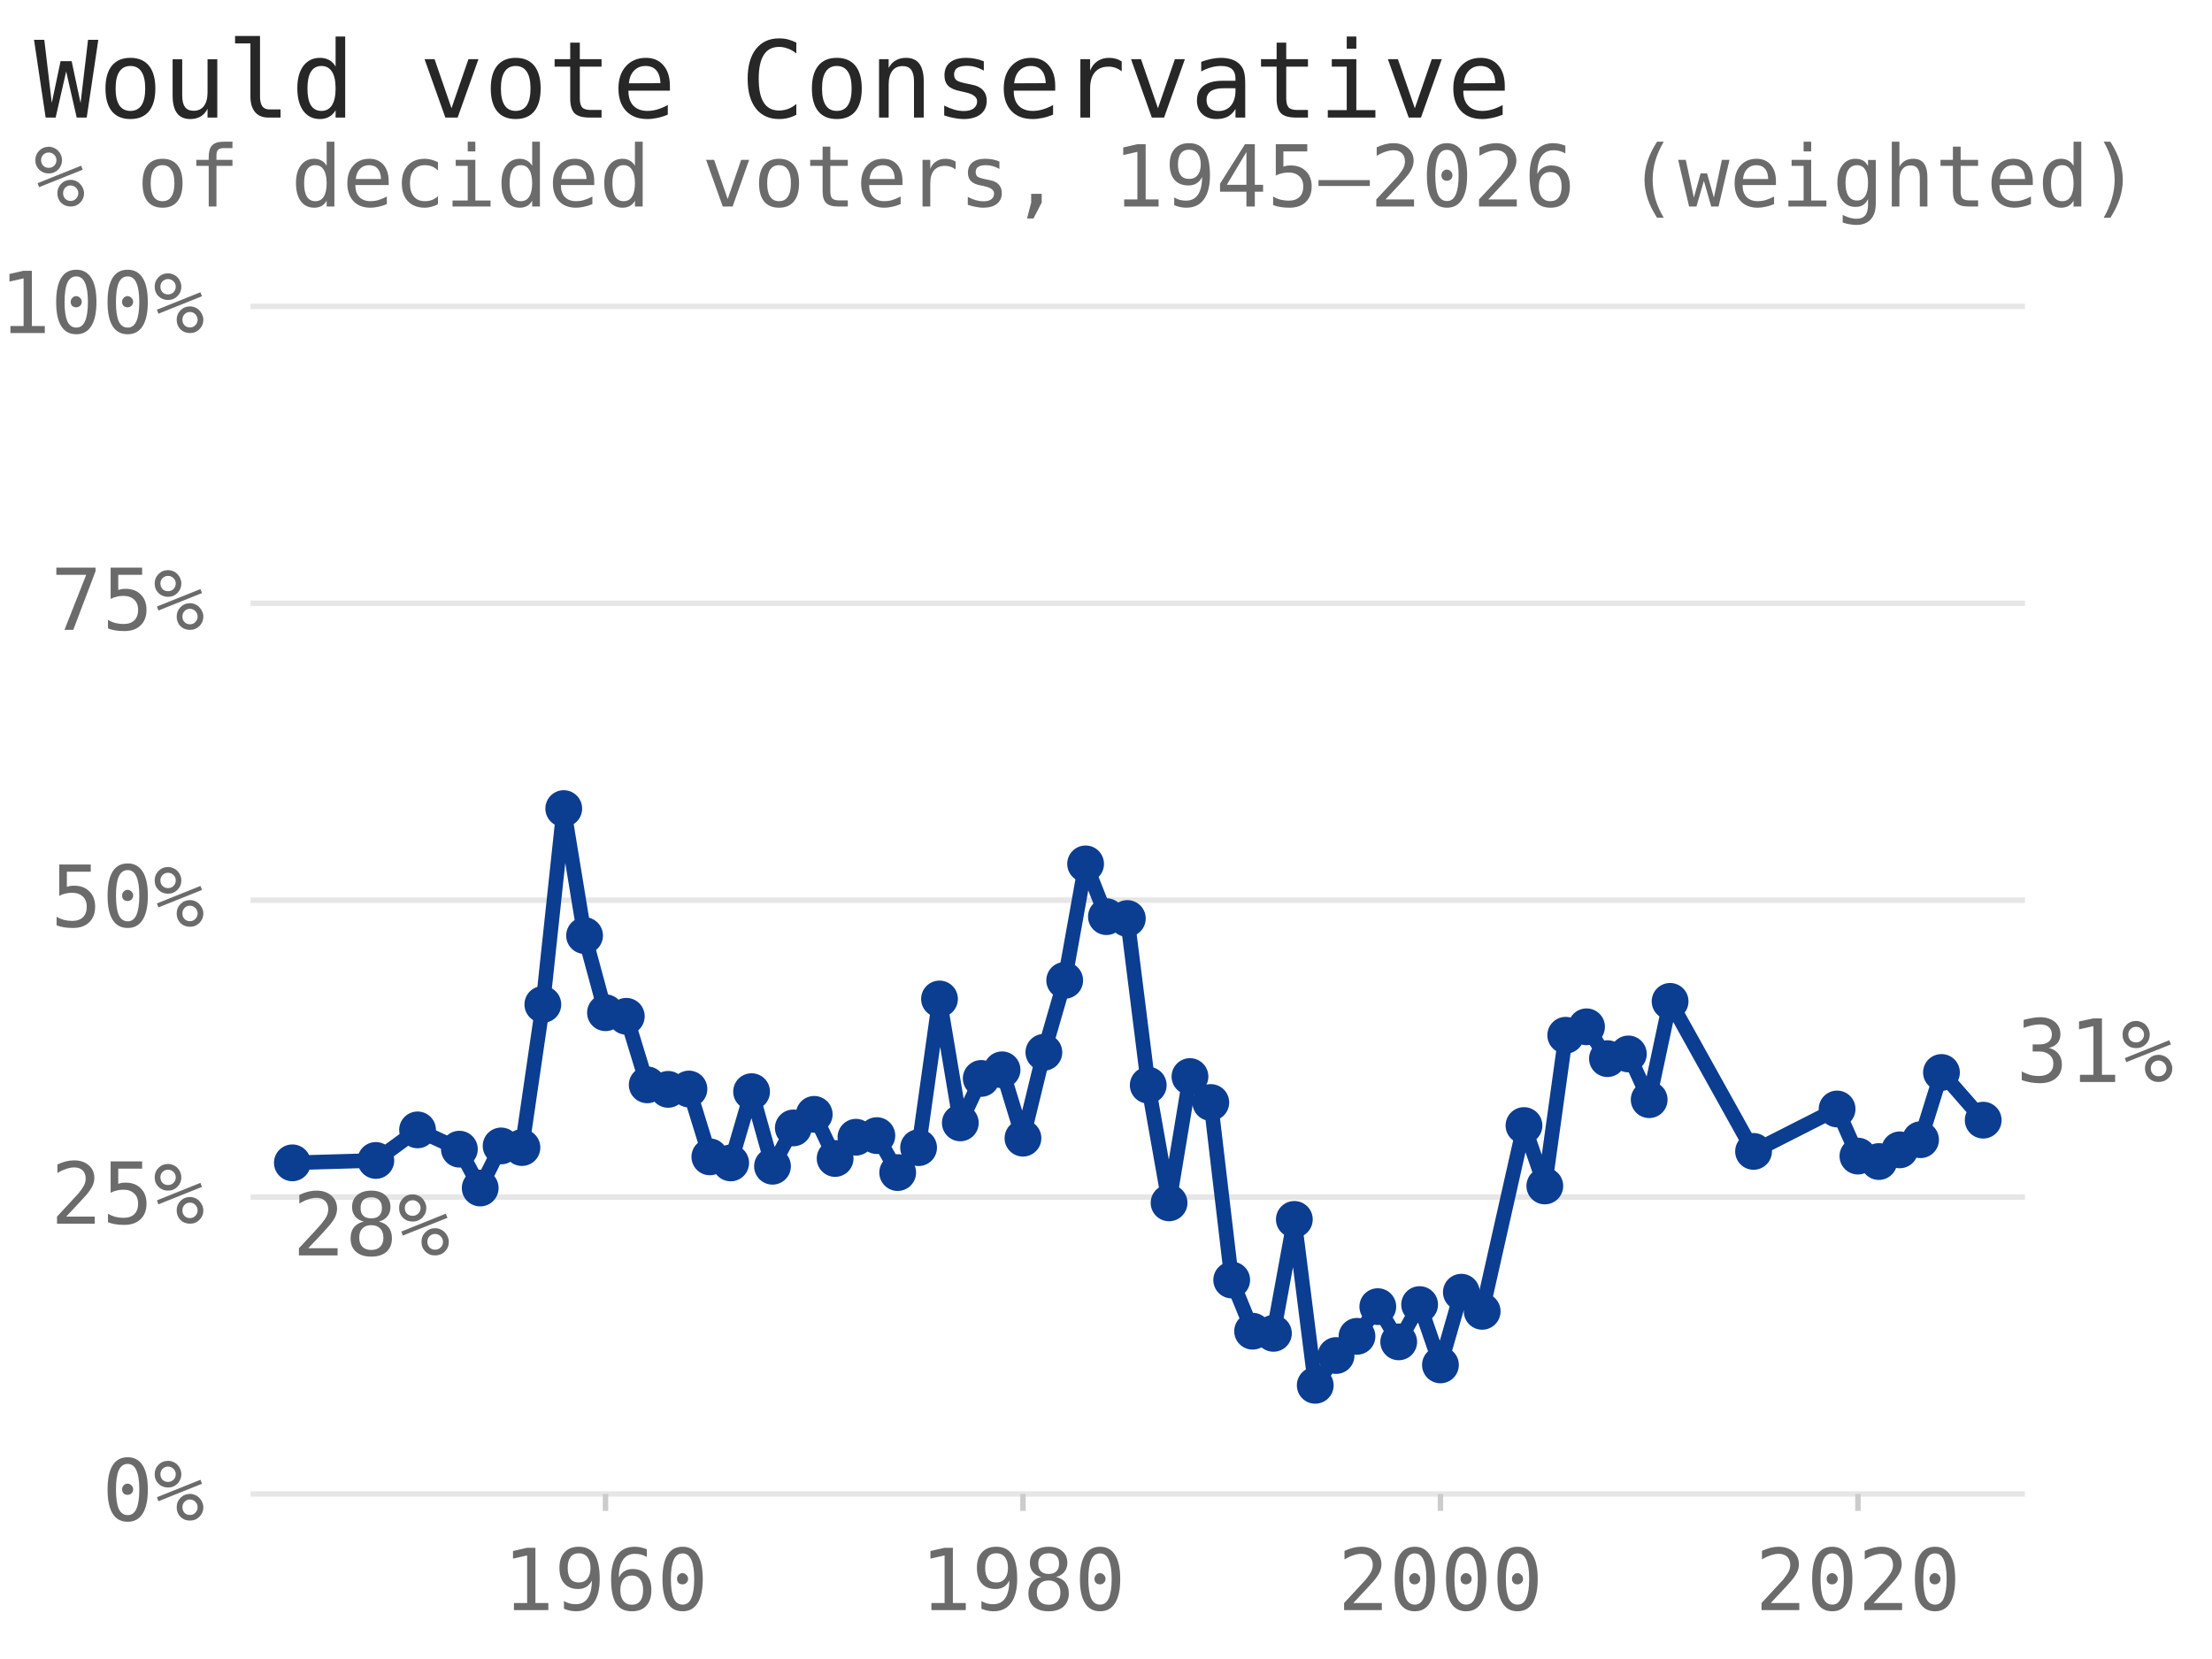
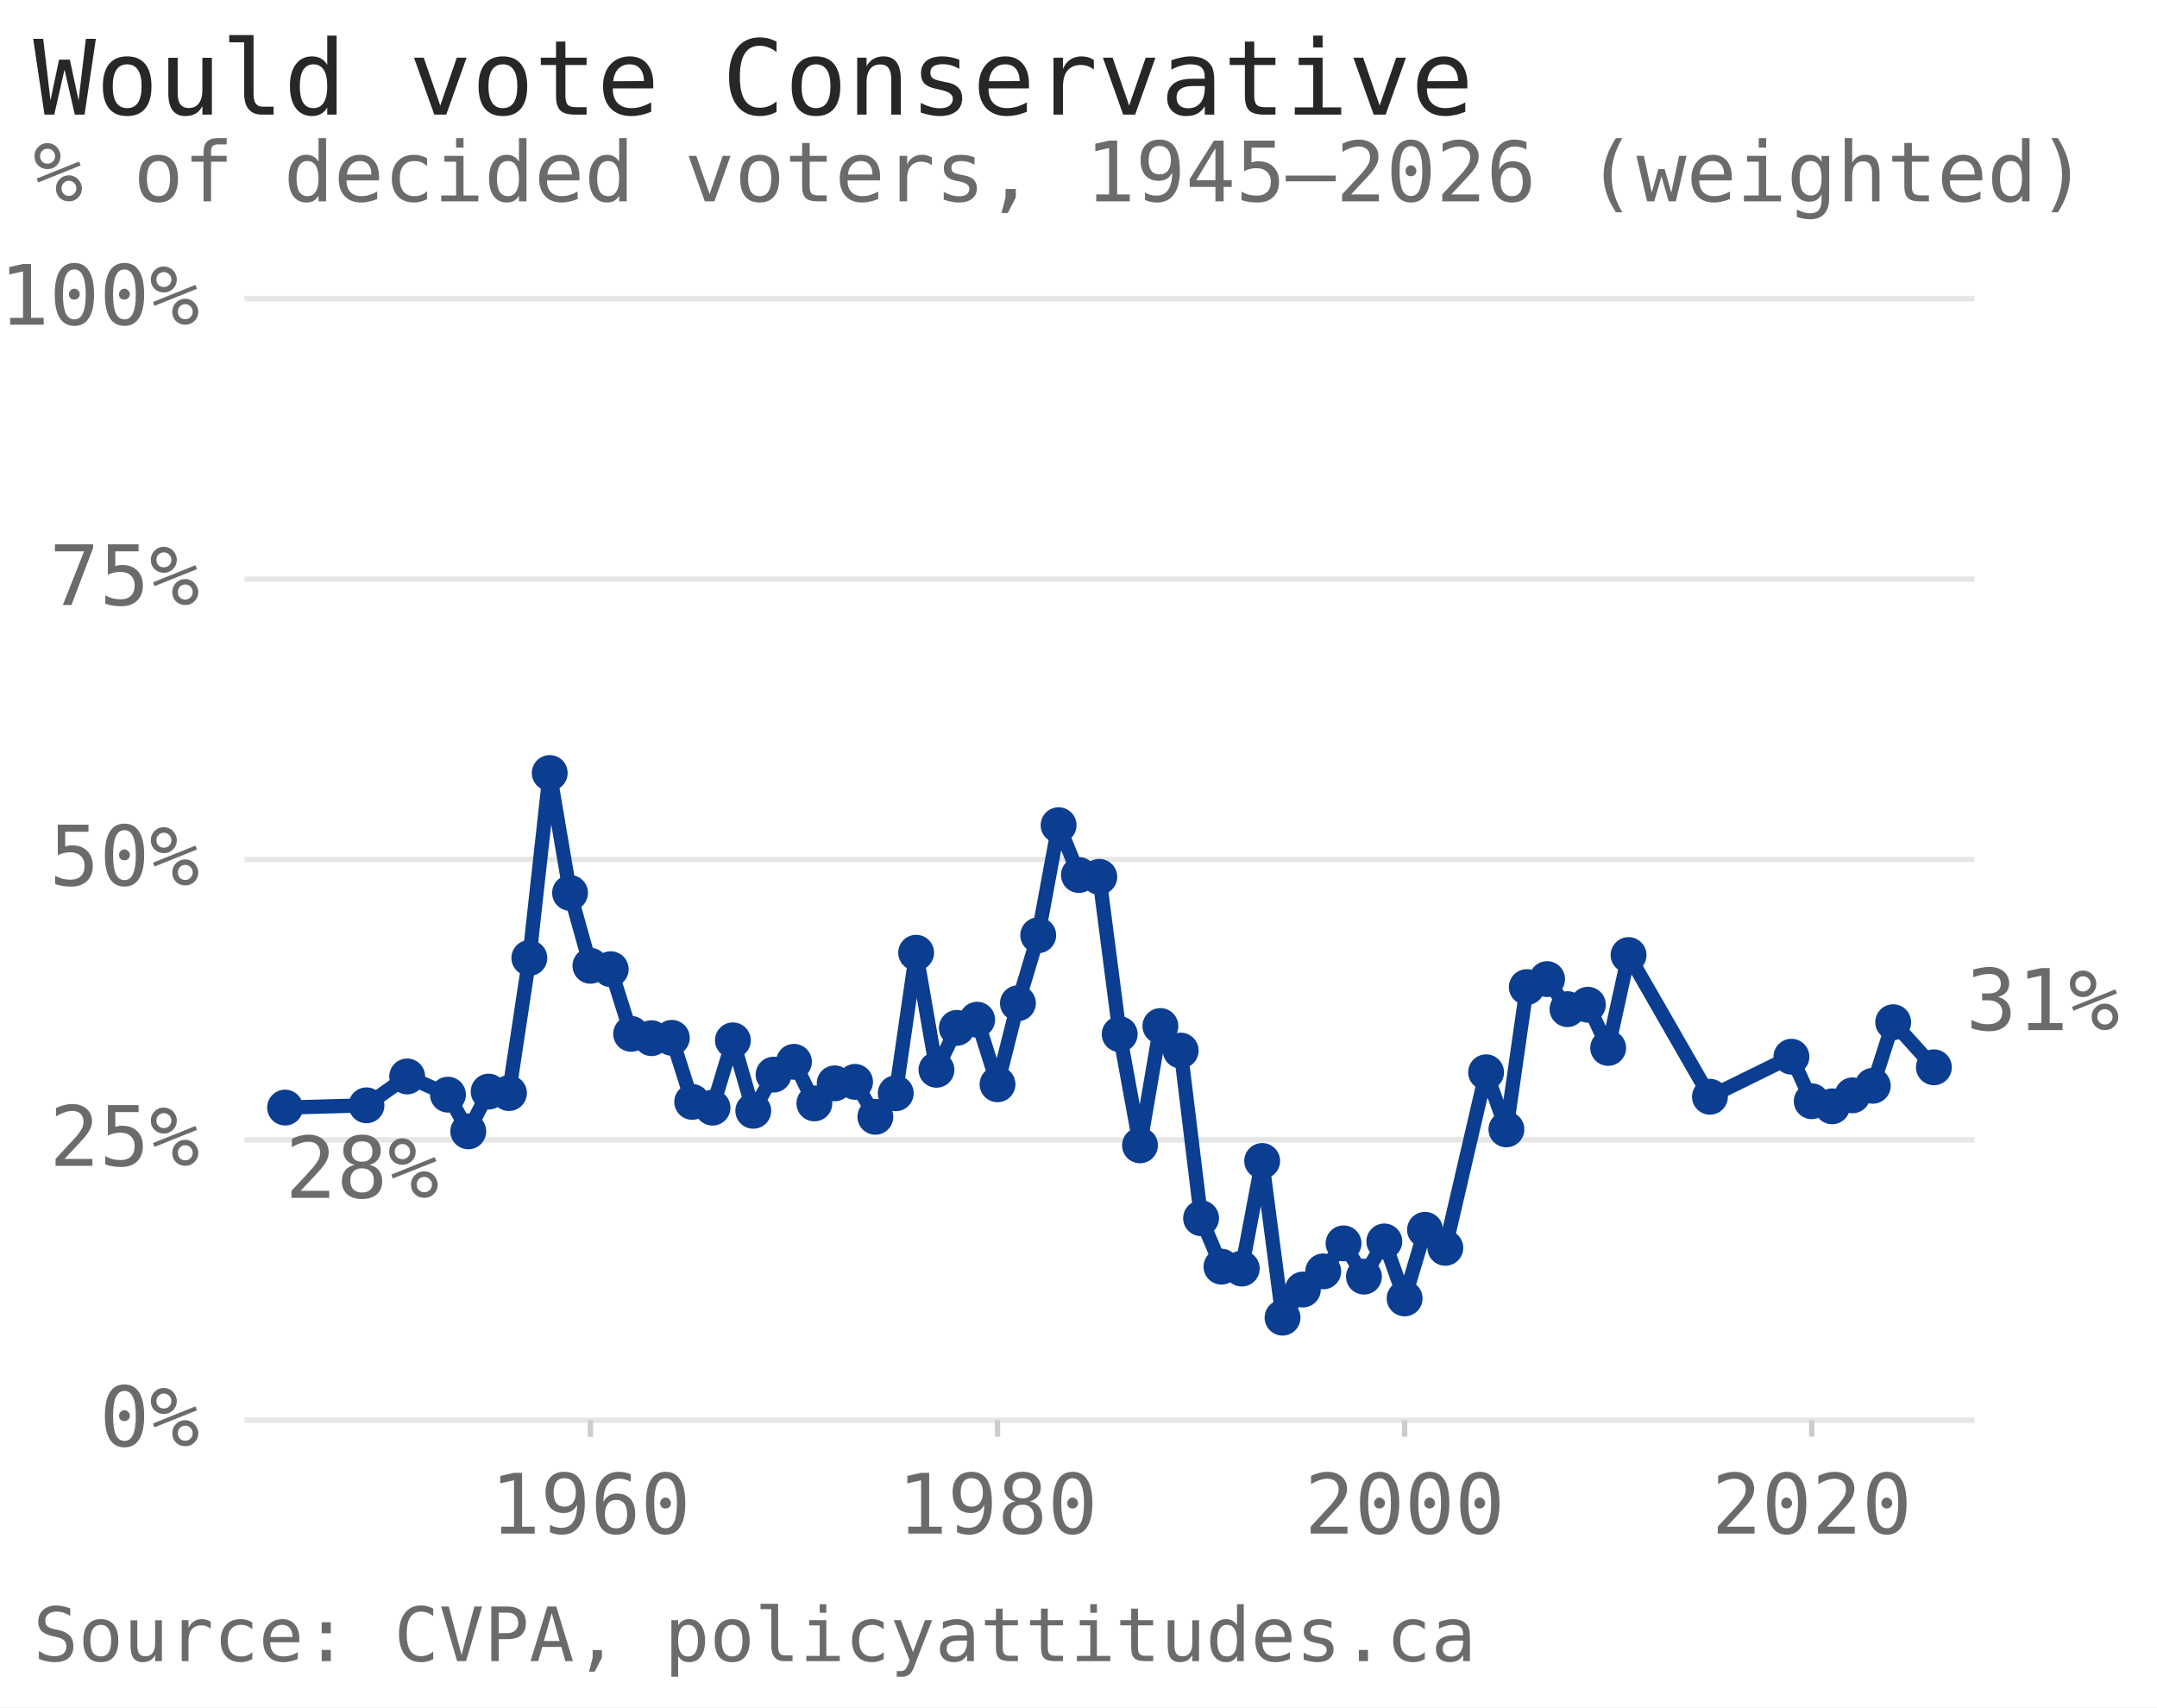
- <svg xmlns="http://www.w3.org/2000/svg" width="259.20pt" height="194.40pt" viewBox="0 0 259.20 194.40">
+ <svg xmlns="http://www.w3.org/2000/svg" width="259.20pt" height="205.20pt" viewBox="0 0 259.20 205.20">
  <g id="would-vote-conservative" class="svglite">
    <defs>
      <style type="text/css">
    .svglite line, .svglite polyline, .svglite polygon, .svglite path, .svglite rect, .svglite circle {
      fill: none;
      stroke: #000000;
      stroke-linecap: round;
      stroke-linejoin: round;
      stroke-miterlimit: 10.00;
    }
    .svglite text {
      white-space: pre;
    }
    .svglite g.glyphgroup path {
      fill: inherit;
      stroke: none;
    }
  </style>
    </defs>
    <rect width="100%" height="100%" style="stroke: none; fill: #FFFFFF;" />
    <defs>
-       <clipPath id="would-vote-conservative-cpMC4wMHwyNTkuMjB8MC4wMHwxOTQuNDA=">
-         <rect x="0.00" y="0.00" width="259.20" height="194.40" />
+       <clipPath id="would-vote-conservative-cpMC4wMHwyNTkuMjB8MC4wMHwyMDUuMjA=">
+         <rect x="0.00" y="0.00" width="259.20" height="205.20" />
      </clipPath>
    </defs>
-     <g clip-path="url(#would-vote-conservative-cpMC4wMHwyNTkuMjB8MC4wMHwxOTQuNDA=)">
-       <rect x="0.00" y="-0" width="259.20" height="194.40" style="stroke-width: 1.16; stroke: none; fill: #FFFFFF;" />
-       <polyline points="29.36,175.06 237.28,175.06 " style="stroke-width: 0.64; stroke: #E6E6E6; stroke-linecap: butt;" />
-       <polyline points="29.36,140.27 237.28,140.27 " style="stroke-width: 0.64; stroke: #E6E6E6; stroke-linecap: butt;" />
-       <polyline points="29.36,105.48 237.28,105.48 " style="stroke-width: 0.64; stroke: #E6E6E6; stroke-linecap: butt;" />
-       <polyline points="29.36,70.69 237.28,70.69 " style="stroke-width: 0.64; stroke: #E6E6E6; stroke-linecap: butt;" />
+     <g clip-path="url(#would-vote-conservative-cpMC4wMHwyNTkuMjB8MC4wMHwyMDUuMjA=)">
+       <rect x="0.00" y="0.00" width="259.20" height="205.20" style="stroke-width: 1.16; stroke: none; fill: #FFFFFF;" />
+       <polyline points="29.36,170.70 237.28,170.70 " style="stroke-width: 0.64; stroke: #E6E6E6; stroke-linecap: butt;" />
+       <polyline points="29.36,137.00 237.28,137.00 " style="stroke-width: 0.64; stroke: #E6E6E6; stroke-linecap: butt;" />
+       <polyline points="29.36,103.30 237.28,103.30 " style="stroke-width: 0.64; stroke: #E6E6E6; stroke-linecap: butt;" />
+       <polyline points="29.36,69.60 237.28,69.60 " style="stroke-width: 0.64; stroke: #E6E6E6; stroke-linecap: butt;" />
      <polyline points="29.36,35.90 237.28,35.90 " style="stroke-width: 0.64; stroke: #E6E6E6; stroke-linecap: butt;" />
-       <polyline points="34.26,136.26 44.04,135.98 48.93,132.40 53.83,134.66 56.27,139.21 58.72,134.28 61.16,134.47 63.61,117.70 66.06,94.75 68.50,109.63 70.95,118.67 73.39,119.09 75.84,127.12 78.29,127.65 80.73,127.61 83.18,135.56 85.62,136.27 88.07,127.92 90.52,136.66 92.96,132.17 95.41,130.58 97.86,135.75 100.30,133.26 102.75,133.07 105.19,137.40 107.64,134.48 110.09,117.06 112.53,131.58 114.98,126.37 117.42,125.36 119.87,133.37 122.32,123.31 124.76,114.88 127.21,101.23 129.65,107.41 132.10,107.63 134.55,127.16 136.99,140.95 139.44,126.15 141.88,129.19 144.33,149.99 146.78,155.99 149.22,156.24 151.67,142.89 154.12,162.33 156.56,158.84 159.01,156.59 161.45,153.11 163.90,157.24 166.35,152.87 168.79,159.94 171.24,151.42 173.68,153.66 178.58,131.89 181.02,138.97 183.47,121.31 185.91,120.32 188.36,124.05 190.81,123.50 193.25,128.86 195.70,117.34 205.48,134.92 215.27,129.95 217.71,135.47 220.16,136.11 222.61,134.74 225.05,133.55 227.50,125.67 232.39,131.26 " style="stroke-width: 1.71; stroke: #0B3D91; stroke-linecap: butt;" />
-       <circle cx="34.26" cy="136.26" r="1.77" style="stroke-width: 0.77; stroke: #0B3D91; fill: #0B3D91;" />
-       <circle cx="44.04" cy="135.98" r="1.77" style="stroke-width: 0.77; stroke: #0B3D91; fill: #0B3D91;" />
-       <circle cx="48.93" cy="132.40" r="1.77" style="stroke-width: 0.77; stroke: #0B3D91; fill: #0B3D91;" />
-       <circle cx="53.83" cy="134.66" r="1.77" style="stroke-width: 0.77; stroke: #0B3D91; fill: #0B3D91;" />
-       <circle cx="56.27" cy="139.21" r="1.77" style="stroke-width: 0.77; stroke: #0B3D91; fill: #0B3D91;" />
-       <circle cx="58.72" cy="134.28" r="1.77" style="stroke-width: 0.77; stroke: #0B3D91; fill: #0B3D91;" />
-       <circle cx="61.16" cy="134.47" r="1.77" style="stroke-width: 0.77; stroke: #0B3D91; fill: #0B3D91;" />
-       <circle cx="63.61" cy="117.70" r="1.77" style="stroke-width: 0.77; stroke: #0B3D91; fill: #0B3D91;" />
-       <circle cx="66.06" cy="94.75" r="1.77" style="stroke-width: 0.77; stroke: #0B3D91; fill: #0B3D91;" />
-       <circle cx="68.50" cy="109.63" r="1.77" style="stroke-width: 0.77; stroke: #0B3D91; fill: #0B3D91;" />
-       <circle cx="70.95" cy="118.67" r="1.77" style="stroke-width: 0.77; stroke: #0B3D91; fill: #0B3D91;" />
-       <circle cx="73.39" cy="119.09" r="1.77" style="stroke-width: 0.77; stroke: #0B3D91; fill: #0B3D91;" />
-       <circle cx="75.84" cy="127.12" r="1.77" style="stroke-width: 0.77; stroke: #0B3D91; fill: #0B3D91;" />
-       <circle cx="78.29" cy="127.65" r="1.77" style="stroke-width: 0.77; stroke: #0B3D91; fill: #0B3D91;" />
-       <circle cx="80.73" cy="127.61" r="1.77" style="stroke-width: 0.77; stroke: #0B3D91; fill: #0B3D91;" />
-       <circle cx="83.18" cy="135.56" r="1.77" style="stroke-width: 0.77; stroke: #0B3D91; fill: #0B3D91;" />
-       <circle cx="85.62" cy="136.27" r="1.77" style="stroke-width: 0.77; stroke: #0B3D91; fill: #0B3D91;" />
-       <circle cx="88.07" cy="127.92" r="1.77" style="stroke-width: 0.77; stroke: #0B3D91; fill: #0B3D91;" />
-       <circle cx="90.52" cy="136.66" r="1.77" style="stroke-width: 0.77; stroke: #0B3D91; fill: #0B3D91;" />
-       <circle cx="92.96" cy="132.17" r="1.77" style="stroke-width: 0.77; stroke: #0B3D91; fill: #0B3D91;" />
-       <circle cx="95.41" cy="130.58" r="1.77" style="stroke-width: 0.77; stroke: #0B3D91; fill: #0B3D91;" />
-       <circle cx="97.86" cy="135.75" r="1.77" style="stroke-width: 0.77; stroke: #0B3D91; fill: #0B3D91;" />
-       <circle cx="100.30" cy="133.26" r="1.77" style="stroke-width: 0.77; stroke: #0B3D91; fill: #0B3D91;" />
-       <circle cx="102.75" cy="133.07" r="1.77" style="stroke-width: 0.77; stroke: #0B3D91; fill: #0B3D91;" />
-       <circle cx="105.19" cy="137.40" r="1.77" style="stroke-width: 0.77; stroke: #0B3D91; fill: #0B3D91;" />
-       <circle cx="107.64" cy="134.48" r="1.77" style="stroke-width: 0.77; stroke: #0B3D91; fill: #0B3D91;" />
-       <circle cx="110.09" cy="117.06" r="1.77" style="stroke-width: 0.77; stroke: #0B3D91; fill: #0B3D91;" />
-       <circle cx="112.53" cy="131.58" r="1.77" style="stroke-width: 0.77; stroke: #0B3D91; fill: #0B3D91;" />
-       <circle cx="114.98" cy="126.37" r="1.77" style="stroke-width: 0.77; stroke: #0B3D91; fill: #0B3D91;" />
-       <circle cx="117.42" cy="125.36" r="1.77" style="stroke-width: 0.77; stroke: #0B3D91; fill: #0B3D91;" />
-       <circle cx="119.87" cy="133.37" r="1.77" style="stroke-width: 0.77; stroke: #0B3D91; fill: #0B3D91;" />
-       <circle cx="122.32" cy="123.31" r="1.77" style="stroke-width: 0.77; stroke: #0B3D91; fill: #0B3D91;" />
-       <circle cx="124.76" cy="114.88" r="1.77" style="stroke-width: 0.77; stroke: #0B3D91; fill: #0B3D91;" />
-       <circle cx="127.21" cy="101.23" r="1.77" style="stroke-width: 0.77; stroke: #0B3D91; fill: #0B3D91;" />
-       <circle cx="129.65" cy="107.41" r="1.77" style="stroke-width: 0.77; stroke: #0B3D91; fill: #0B3D91;" />
-       <circle cx="132.10" cy="107.63" r="1.77" style="stroke-width: 0.77; stroke: #0B3D91; fill: #0B3D91;" />
-       <circle cx="134.55" cy="127.16" r="1.77" style="stroke-width: 0.77; stroke: #0B3D91; fill: #0B3D91;" />
-       <circle cx="136.99" cy="140.95" r="1.77" style="stroke-width: 0.77; stroke: #0B3D91; fill: #0B3D91;" />
-       <circle cx="139.44" cy="126.15" r="1.77" style="stroke-width: 0.77; stroke: #0B3D91; fill: #0B3D91;" />
-       <circle cx="141.88" cy="129.19" r="1.77" style="stroke-width: 0.77; stroke: #0B3D91; fill: #0B3D91;" />
-       <circle cx="144.33" cy="149.99" r="1.77" style="stroke-width: 0.77; stroke: #0B3D91; fill: #0B3D91;" />
-       <circle cx="146.78" cy="155.99" r="1.77" style="stroke-width: 0.77; stroke: #0B3D91; fill: #0B3D91;" />
-       <circle cx="149.22" cy="156.24" r="1.77" style="stroke-width: 0.77; stroke: #0B3D91; fill: #0B3D91;" />
-       <circle cx="151.67" cy="142.89" r="1.77" style="stroke-width: 0.77; stroke: #0B3D91; fill: #0B3D91;" />
-       <circle cx="154.12" cy="162.33" r="1.77" style="stroke-width: 0.77; stroke: #0B3D91; fill: #0B3D91;" />
-       <circle cx="156.56" cy="158.84" r="1.77" style="stroke-width: 0.77; stroke: #0B3D91; fill: #0B3D91;" />
-       <circle cx="159.01" cy="156.59" r="1.77" style="stroke-width: 0.77; stroke: #0B3D91; fill: #0B3D91;" />
-       <circle cx="161.45" cy="153.11" r="1.77" style="stroke-width: 0.77; stroke: #0B3D91; fill: #0B3D91;" />
-       <circle cx="163.90" cy="157.24" r="1.77" style="stroke-width: 0.77; stroke: #0B3D91; fill: #0B3D91;" />
-       <circle cx="166.35" cy="152.87" r="1.77" style="stroke-width: 0.77; stroke: #0B3D91; fill: #0B3D91;" />
-       <circle cx="168.79" cy="159.94" r="1.77" style="stroke-width: 0.77; stroke: #0B3D91; fill: #0B3D91;" />
-       <circle cx="171.24" cy="151.42" r="1.77" style="stroke-width: 0.77; stroke: #0B3D91; fill: #0B3D91;" />
-       <circle cx="173.68" cy="153.66" r="1.77" style="stroke-width: 0.77; stroke: #0B3D91; fill: #0B3D91;" />
-       <circle cx="178.58" cy="131.89" r="1.77" style="stroke-width: 0.77; stroke: #0B3D91; fill: #0B3D91;" />
-       <circle cx="181.02" cy="138.97" r="1.77" style="stroke-width: 0.77; stroke: #0B3D91; fill: #0B3D91;" />
-       <circle cx="183.47" cy="121.31" r="1.77" style="stroke-width: 0.77; stroke: #0B3D91; fill: #0B3D91;" />
-       <circle cx="185.91" cy="120.32" r="1.77" style="stroke-width: 0.77; stroke: #0B3D91; fill: #0B3D91;" />
-       <circle cx="188.36" cy="124.05" r="1.77" style="stroke-width: 0.77; stroke: #0B3D91; fill: #0B3D91;" />
-       <circle cx="190.81" cy="123.50" r="1.77" style="stroke-width: 0.77; stroke: #0B3D91; fill: #0B3D91;" />
-       <circle cx="193.25" cy="128.86" r="1.77" style="stroke-width: 0.77; stroke: #0B3D91; fill: #0B3D91;" />
-       <circle cx="195.70" cy="117.34" r="1.77" style="stroke-width: 0.77; stroke: #0B3D91; fill: #0B3D91;" />
-       <circle cx="205.48" cy="134.92" r="1.77" style="stroke-width: 0.77; stroke: #0B3D91; fill: #0B3D91;" />
-       <circle cx="215.27" cy="129.95" r="1.77" style="stroke-width: 0.77; stroke: #0B3D91; fill: #0B3D91;" />
-       <circle cx="217.71" cy="135.47" r="1.77" style="stroke-width: 0.77; stroke: #0B3D91; fill: #0B3D91;" />
-       <circle cx="220.16" cy="136.11" r="1.77" style="stroke-width: 0.77; stroke: #0B3D91; fill: #0B3D91;" />
-       <circle cx="222.61" cy="134.74" r="1.77" style="stroke-width: 0.77; stroke: #0B3D91; fill: #0B3D91;" />
-       <circle cx="225.05" cy="133.55" r="1.77" style="stroke-width: 0.77; stroke: #0B3D91; fill: #0B3D91;" />
-       <circle cx="227.50" cy="125.67" r="1.77" style="stroke-width: 0.77; stroke: #0B3D91; fill: #0B3D91;" />
-       <circle cx="232.39" cy="131.26" r="1.77" style="stroke-width: 0.77; stroke: #0B3D91; fill: #0B3D91;" />
-       <text x="34.26" y="147.11" style="font-size: 10.24px;fill: #6B6B6B; font-family: &quot;Inconsolata&quot;;">28%</text>
-       <text x="236.22" y="126.79" style="font-size: 10.24px;fill: #6B6B6B; font-family: &quot;Inconsolata&quot;;">31%</text>
-       <text x="23.99" y="178.18" text-anchor="end" style="font-size: 10.00px;fill: #6B6B6B; font-family: &quot;Inconsolata&quot;;">0%</text>
-       <text x="23.99" y="143.39" text-anchor="end" style="font-size: 10.00px;fill: #6B6B6B; font-family: &quot;Inconsolata&quot;;">25%</text>
-       <text x="23.99" y="108.60" text-anchor="end" style="font-size: 10.00px;fill: #6B6B6B; font-family: &quot;Inconsolata&quot;;">50%</text>
-       <text x="23.99" y="73.81" text-anchor="end" style="font-size: 10.00px;fill: #6B6B6B; font-family: &quot;Inconsolata&quot;;">75%</text>
+       <polyline points="34.26,133.12 44.04,132.85 48.93,129.38 53.83,131.57 56.27,135.98 58.72,131.20 61.16,131.38 63.61,115.14 66.06,92.91 68.50,107.32 70.95,116.08 73.39,116.49 75.84,124.26 78.29,124.78 80.73,124.74 83.18,132.44 85.62,133.13 88.07,125.04 90.52,133.51 92.96,129.16 95.41,127.62 97.86,132.62 100.30,130.21 102.75,130.03 105.19,134.23 107.64,131.40 110.09,114.51 112.53,128.58 114.98,123.54 117.42,122.56 119.87,130.32 122.32,120.58 124.76,112.41 127.21,99.18 129.65,105.17 132.10,105.39 134.55,124.30 136.99,137.66 139.44,123.32 141.88,126.27 144.33,146.42 146.78,152.24 149.22,152.47 151.67,139.54 154.12,158.37 156.56,154.99 159.01,152.81 161.45,149.44 163.90,153.44 166.35,149.21 168.79,156.06 171.24,147.81 173.68,149.98 178.58,128.88 181.02,135.74 183.47,118.64 185.91,117.68 188.36,121.29 190.81,120.76 193.25,125.95 195.70,114.79 205.48,131.82 215.27,127.01 217.71,132.36 220.16,132.97 222.61,131.65 225.05,130.50 227.50,122.86 232.39,128.28 " style="stroke-width: 1.71; stroke: #0B3D91; stroke-linecap: butt;" />
+       <circle cx="34.26" cy="133.12" r="1.77" style="stroke-width: 0.77; stroke: #0B3D91; fill: #0B3D91;" />
+       <circle cx="44.04" cy="132.85" r="1.77" style="stroke-width: 0.77; stroke: #0B3D91; fill: #0B3D91;" />
+       <circle cx="48.93" cy="129.38" r="1.77" style="stroke-width: 0.77; stroke: #0B3D91; fill: #0B3D91;" />
+       <circle cx="53.83" cy="131.57" r="1.77" style="stroke-width: 0.77; stroke: #0B3D91; fill: #0B3D91;" />
+       <circle cx="56.27" cy="135.98" r="1.77" style="stroke-width: 0.77; stroke: #0B3D91; fill: #0B3D91;" />
+       <circle cx="58.72" cy="131.20" r="1.77" style="stroke-width: 0.77; stroke: #0B3D91; fill: #0B3D91;" />
+       <circle cx="61.16" cy="131.38" r="1.77" style="stroke-width: 0.77; stroke: #0B3D91; fill: #0B3D91;" />
+       <circle cx="63.61" cy="115.14" r="1.77" style="stroke-width: 0.77; stroke: #0B3D91; fill: #0B3D91;" />
+       <circle cx="66.06" cy="92.91" r="1.77" style="stroke-width: 0.77; stroke: #0B3D91; fill: #0B3D91;" />
+       <circle cx="68.50" cy="107.32" r="1.77" style="stroke-width: 0.77; stroke: #0B3D91; fill: #0B3D91;" />
+       <circle cx="70.95" cy="116.08" r="1.77" style="stroke-width: 0.77; stroke: #0B3D91; fill: #0B3D91;" />
+       <circle cx="73.39" cy="116.49" r="1.77" style="stroke-width: 0.77; stroke: #0B3D91; fill: #0B3D91;" />
+       <circle cx="75.84" cy="124.26" r="1.77" style="stroke-width: 0.77; stroke: #0B3D91; fill: #0B3D91;" />
+       <circle cx="78.29" cy="124.78" r="1.77" style="stroke-width: 0.77; stroke: #0B3D91; fill: #0B3D91;" />
+       <circle cx="80.73" cy="124.74" r="1.77" style="stroke-width: 0.77; stroke: #0B3D91; fill: #0B3D91;" />
+       <circle cx="83.18" cy="132.44" r="1.77" style="stroke-width: 0.77; stroke: #0B3D91; fill: #0B3D91;" />
+       <circle cx="85.62" cy="133.13" r="1.77" style="stroke-width: 0.77; stroke: #0B3D91; fill: #0B3D91;" />
+       <circle cx="88.07" cy="125.04" r="1.77" style="stroke-width: 0.77; stroke: #0B3D91; fill: #0B3D91;" />
+       <circle cx="90.52" cy="133.51" r="1.77" style="stroke-width: 0.77; stroke: #0B3D91; fill: #0B3D91;" />
+       <circle cx="92.96" cy="129.16" r="1.77" style="stroke-width: 0.77; stroke: #0B3D91; fill: #0B3D91;" />
+       <circle cx="95.41" cy="127.62" r="1.77" style="stroke-width: 0.77; stroke: #0B3D91; fill: #0B3D91;" />
+       <circle cx="97.86" cy="132.62" r="1.77" style="stroke-width: 0.77; stroke: #0B3D91; fill: #0B3D91;" />
+       <circle cx="100.30" cy="130.21" r="1.77" style="stroke-width: 0.77; stroke: #0B3D91; fill: #0B3D91;" />
+       <circle cx="102.75" cy="130.03" r="1.77" style="stroke-width: 0.77; stroke: #0B3D91; fill: #0B3D91;" />
+       <circle cx="105.19" cy="134.23" r="1.77" style="stroke-width: 0.77; stroke: #0B3D91; fill: #0B3D91;" />
+       <circle cx="107.64" cy="131.40" r="1.77" style="stroke-width: 0.77; stroke: #0B3D91; fill: #0B3D91;" />
+       <circle cx="110.09" cy="114.51" r="1.77" style="stroke-width: 0.77; stroke: #0B3D91; fill: #0B3D91;" />
+       <circle cx="112.53" cy="128.58" r="1.77" style="stroke-width: 0.77; stroke: #0B3D91; fill: #0B3D91;" />
+       <circle cx="114.98" cy="123.54" r="1.77" style="stroke-width: 0.77; stroke: #0B3D91; fill: #0B3D91;" />
+       <circle cx="117.42" cy="122.56" r="1.77" style="stroke-width: 0.77; stroke: #0B3D91; fill: #0B3D91;" />
+       <circle cx="119.87" cy="130.32" r="1.77" style="stroke-width: 0.77; stroke: #0B3D91; fill: #0B3D91;" />
+       <circle cx="122.32" cy="120.58" r="1.77" style="stroke-width: 0.77; stroke: #0B3D91; fill: #0B3D91;" />
+       <circle cx="124.76" cy="112.41" r="1.77" style="stroke-width: 0.77; stroke: #0B3D91; fill: #0B3D91;" />
+       <circle cx="127.21" cy="99.18" r="1.77" style="stroke-width: 0.77; stroke: #0B3D91; fill: #0B3D91;" />
+       <circle cx="129.65" cy="105.17" r="1.77" style="stroke-width: 0.77; stroke: #0B3D91; fill: #0B3D91;" />
+       <circle cx="132.10" cy="105.39" r="1.77" style="stroke-width: 0.77; stroke: #0B3D91; fill: #0B3D91;" />
+       <circle cx="134.55" cy="124.30" r="1.77" style="stroke-width: 0.77; stroke: #0B3D91; fill: #0B3D91;" />
+       <circle cx="136.99" cy="137.66" r="1.77" style="stroke-width: 0.77; stroke: #0B3D91; fill: #0B3D91;" />
+       <circle cx="139.44" cy="123.32" r="1.77" style="stroke-width: 0.77; stroke: #0B3D91; fill: #0B3D91;" />
+       <circle cx="141.88" cy="126.27" r="1.77" style="stroke-width: 0.77; stroke: #0B3D91; fill: #0B3D91;" />
+       <circle cx="144.33" cy="146.42" r="1.77" style="stroke-width: 0.77; stroke: #0B3D91; fill: #0B3D91;" />
+       <circle cx="146.78" cy="152.24" r="1.77" style="stroke-width: 0.77; stroke: #0B3D91; fill: #0B3D91;" />
+       <circle cx="149.22" cy="152.47" r="1.77" style="stroke-width: 0.77; stroke: #0B3D91; fill: #0B3D91;" />
+       <circle cx="151.67" cy="139.54" r="1.77" style="stroke-width: 0.77; stroke: #0B3D91; fill: #0B3D91;" />
+       <circle cx="154.12" cy="158.37" r="1.77" style="stroke-width: 0.77; stroke: #0B3D91; fill: #0B3D91;" />
+       <circle cx="156.56" cy="154.99" r="1.77" style="stroke-width: 0.77; stroke: #0B3D91; fill: #0B3D91;" />
+       <circle cx="159.01" cy="152.81" r="1.77" style="stroke-width: 0.77; stroke: #0B3D91; fill: #0B3D91;" />
+       <circle cx="161.45" cy="149.44" r="1.77" style="stroke-width: 0.77; stroke: #0B3D91; fill: #0B3D91;" />
+       <circle cx="163.90" cy="153.44" r="1.77" style="stroke-width: 0.77; stroke: #0B3D91; fill: #0B3D91;" />
+       <circle cx="166.35" cy="149.21" r="1.77" style="stroke-width: 0.77; stroke: #0B3D91; fill: #0B3D91;" />
+       <circle cx="168.79" cy="156.06" r="1.77" style="stroke-width: 0.77; stroke: #0B3D91; fill: #0B3D91;" />
+       <circle cx="171.24" cy="147.81" r="1.77" style="stroke-width: 0.77; stroke: #0B3D91; fill: #0B3D91;" />
+       <circle cx="173.68" cy="149.98" r="1.77" style="stroke-width: 0.77; stroke: #0B3D91; fill: #0B3D91;" />
+       <circle cx="178.58" cy="128.88" r="1.77" style="stroke-width: 0.77; stroke: #0B3D91; fill: #0B3D91;" />
+       <circle cx="181.02" cy="135.74" r="1.77" style="stroke-width: 0.77; stroke: #0B3D91; fill: #0B3D91;" />
+       <circle cx="183.47" cy="118.64" r="1.77" style="stroke-width: 0.77; stroke: #0B3D91; fill: #0B3D91;" />
+       <circle cx="185.91" cy="117.68" r="1.77" style="stroke-width: 0.77; stroke: #0B3D91; fill: #0B3D91;" />
+       <circle cx="188.36" cy="121.29" r="1.77" style="stroke-width: 0.77; stroke: #0B3D91; fill: #0B3D91;" />
+       <circle cx="190.81" cy="120.76" r="1.77" style="stroke-width: 0.77; stroke: #0B3D91; fill: #0B3D91;" />
+       <circle cx="193.25" cy="125.95" r="1.77" style="stroke-width: 0.77; stroke: #0B3D91; fill: #0B3D91;" />
+       <circle cx="195.70" cy="114.79" r="1.77" style="stroke-width: 0.77; stroke: #0B3D91; fill: #0B3D91;" />
+       <circle cx="205.48" cy="131.82" r="1.77" style="stroke-width: 0.77; stroke: #0B3D91; fill: #0B3D91;" />
+       <circle cx="215.27" cy="127.01" r="1.77" style="stroke-width: 0.77; stroke: #0B3D91; fill: #0B3D91;" />
+       <circle cx="217.71" cy="132.36" r="1.77" style="stroke-width: 0.77; stroke: #0B3D91; fill: #0B3D91;" />
+       <circle cx="220.16" cy="132.97" r="1.77" style="stroke-width: 0.77; stroke: #0B3D91; fill: #0B3D91;" />
+       <circle cx="222.61" cy="131.65" r="1.77" style="stroke-width: 0.77; stroke: #0B3D91; fill: #0B3D91;" />
+       <circle cx="225.05" cy="130.50" r="1.77" style="stroke-width: 0.77; stroke: #0B3D91; fill: #0B3D91;" />
+       <circle cx="227.50" cy="122.86" r="1.77" style="stroke-width: 0.77; stroke: #0B3D91; fill: #0B3D91;" />
+       <circle cx="232.39" cy="128.28" r="1.77" style="stroke-width: 0.77; stroke: #0B3D91; fill: #0B3D91;" />
+       <text x="34.26" y="143.97" style="font-size: 10.24px;fill: #6B6B6B; font-family: &quot;Inconsolata&quot;;">28%</text>
+       <text x="236.22" y="123.81" style="font-size: 10.24px;fill: #6B6B6B; font-family: &quot;Inconsolata&quot;;">31%</text>
+       <text x="23.99" y="173.82" text-anchor="end" style="font-size: 10.00px;fill: #6B6B6B; font-family: &quot;Inconsolata&quot;;">0%</text>
+       <text x="23.99" y="140.12" text-anchor="end" style="font-size: 10.00px;fill: #6B6B6B; font-family: &quot;Inconsolata&quot;;">25%</text>
+       <text x="23.99" y="106.42" text-anchor="end" style="font-size: 10.00px;fill: #6B6B6B; font-family: &quot;Inconsolata&quot;;">50%</text>
+       <text x="23.99" y="72.72" text-anchor="end" style="font-size: 10.00px;fill: #6B6B6B; font-family: &quot;Inconsolata&quot;;">75%</text>
      <text x="23.99" y="39.03" text-anchor="end" style="font-size: 10.00px;fill: #6B6B6B; font-family: &quot;Inconsolata&quot;;">100%</text>
-       <polyline points="70.95,177.05 70.95,175.06 " style="stroke-width: 0.64; stroke: #CCCCCC; stroke-linecap: butt;" />
-       <polyline points="119.87,177.05 119.87,175.06 " style="stroke-width: 0.64; stroke: #CCCCCC; stroke-linecap: butt;" />
-       <polyline points="168.79,177.05 168.79,175.06 " style="stroke-width: 0.64; stroke: #CCCCCC; stroke-linecap: butt;" />
-       <polyline points="217.71,177.05 217.71,175.06 " style="stroke-width: 0.64; stroke: #CCCCCC; stroke-linecap: butt;" />
-       <text x="70.95" y="188.67" text-anchor="middle" style="font-size: 10.00px;fill: #6B6B6B; font-family: &quot;Inconsolata&quot;;">1960</text>
-       <text x="119.87" y="188.67" text-anchor="middle" style="font-size: 10.00px;fill: #6B6B6B; font-family: &quot;Inconsolata&quot;;">1980</text>
-       <text x="168.79" y="188.67" text-anchor="middle" style="font-size: 10.00px;fill: #6B6B6B; font-family: &quot;Inconsolata&quot;;">2000</text>
-       <text x="217.71" y="188.67" text-anchor="middle" style="font-size: 10.00px;fill: #6B6B6B; font-family: &quot;Inconsolata&quot;;">2020</text>
+       <polyline points="70.95,172.69 70.95,170.70 " style="stroke-width: 0.64; stroke: #CCCCCC; stroke-linecap: butt;" />
+       <polyline points="119.87,172.69 119.87,170.70 " style="stroke-width: 0.64; stroke: #CCCCCC; stroke-linecap: butt;" />
+       <polyline points="168.79,172.69 168.79,170.70 " style="stroke-width: 0.64; stroke: #CCCCCC; stroke-linecap: butt;" />
+       <polyline points="217.71,172.69 217.71,170.70 " style="stroke-width: 0.64; stroke: #CCCCCC; stroke-linecap: butt;" />
+       <text x="70.95" y="184.32" text-anchor="middle" style="font-size: 10.00px;fill: #6B6B6B; font-family: &quot;Inconsolata&quot;;">1960</text>
+       <text x="119.87" y="184.32" text-anchor="middle" style="font-size: 10.00px;fill: #6B6B6B; font-family: &quot;Inconsolata&quot;;">1980</text>
+       <text x="168.79" y="184.32" text-anchor="middle" style="font-size: 10.00px;fill: #6B6B6B; font-family: &quot;Inconsolata&quot;;">2000</text>
+       <text x="217.71" y="184.32" text-anchor="middle" style="font-size: 10.00px;fill: #6B6B6B; font-family: &quot;Inconsolata&quot;;">2020</text>
      <text x="3.99" y="24.20" style="font-size: 10.00px;fill: #6B6B6B; font-family: &quot;Inconsolata&quot;;">% of decided voters, 1945–2026 (weighted)</text>
      <text x="3.99" y="13.78" style="font-size: 12.50px; font-weight: 500;fill: #272727; font-family: &quot;Inconsolata&quot;;">Would vote Conservative</text>
+       <text x="3.99" y="199.65" style="font-size: 9.00px;fill: #6B6B6B; font-family: &quot;Inconsolata&quot;;">Source: CVPA, policyattitudes.ca</text>
    </g>
  </g>
</svg>
